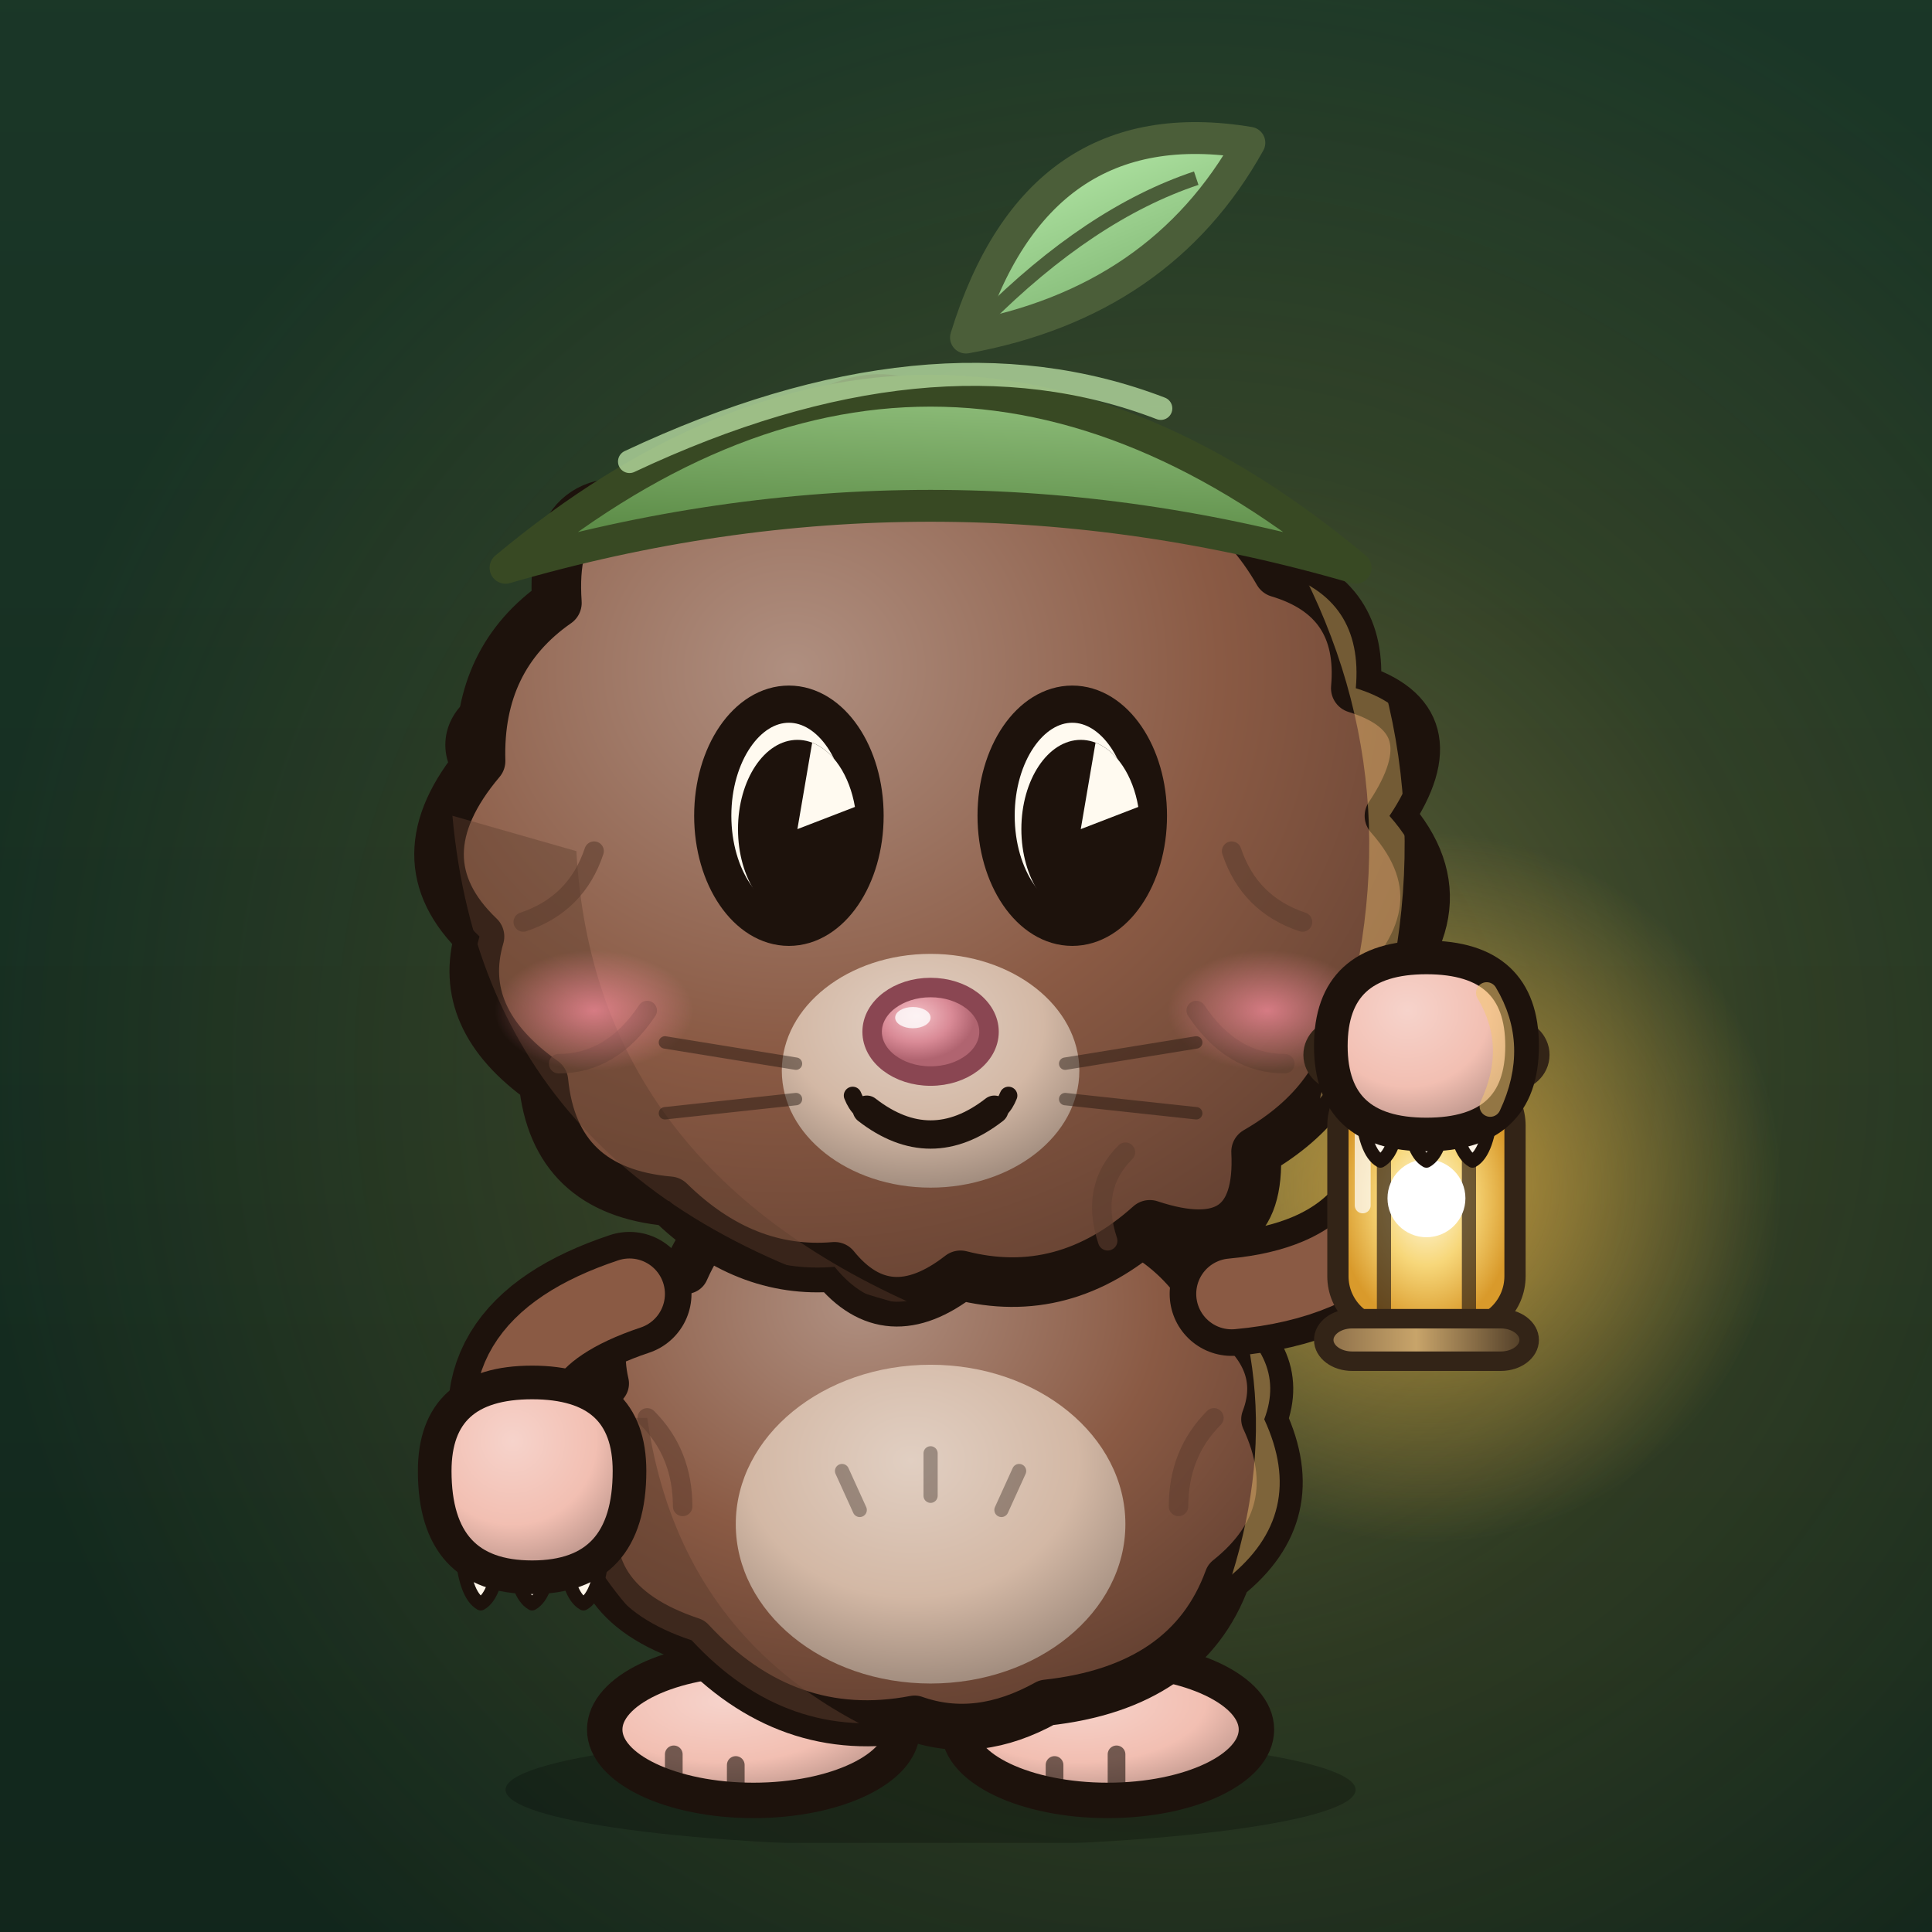
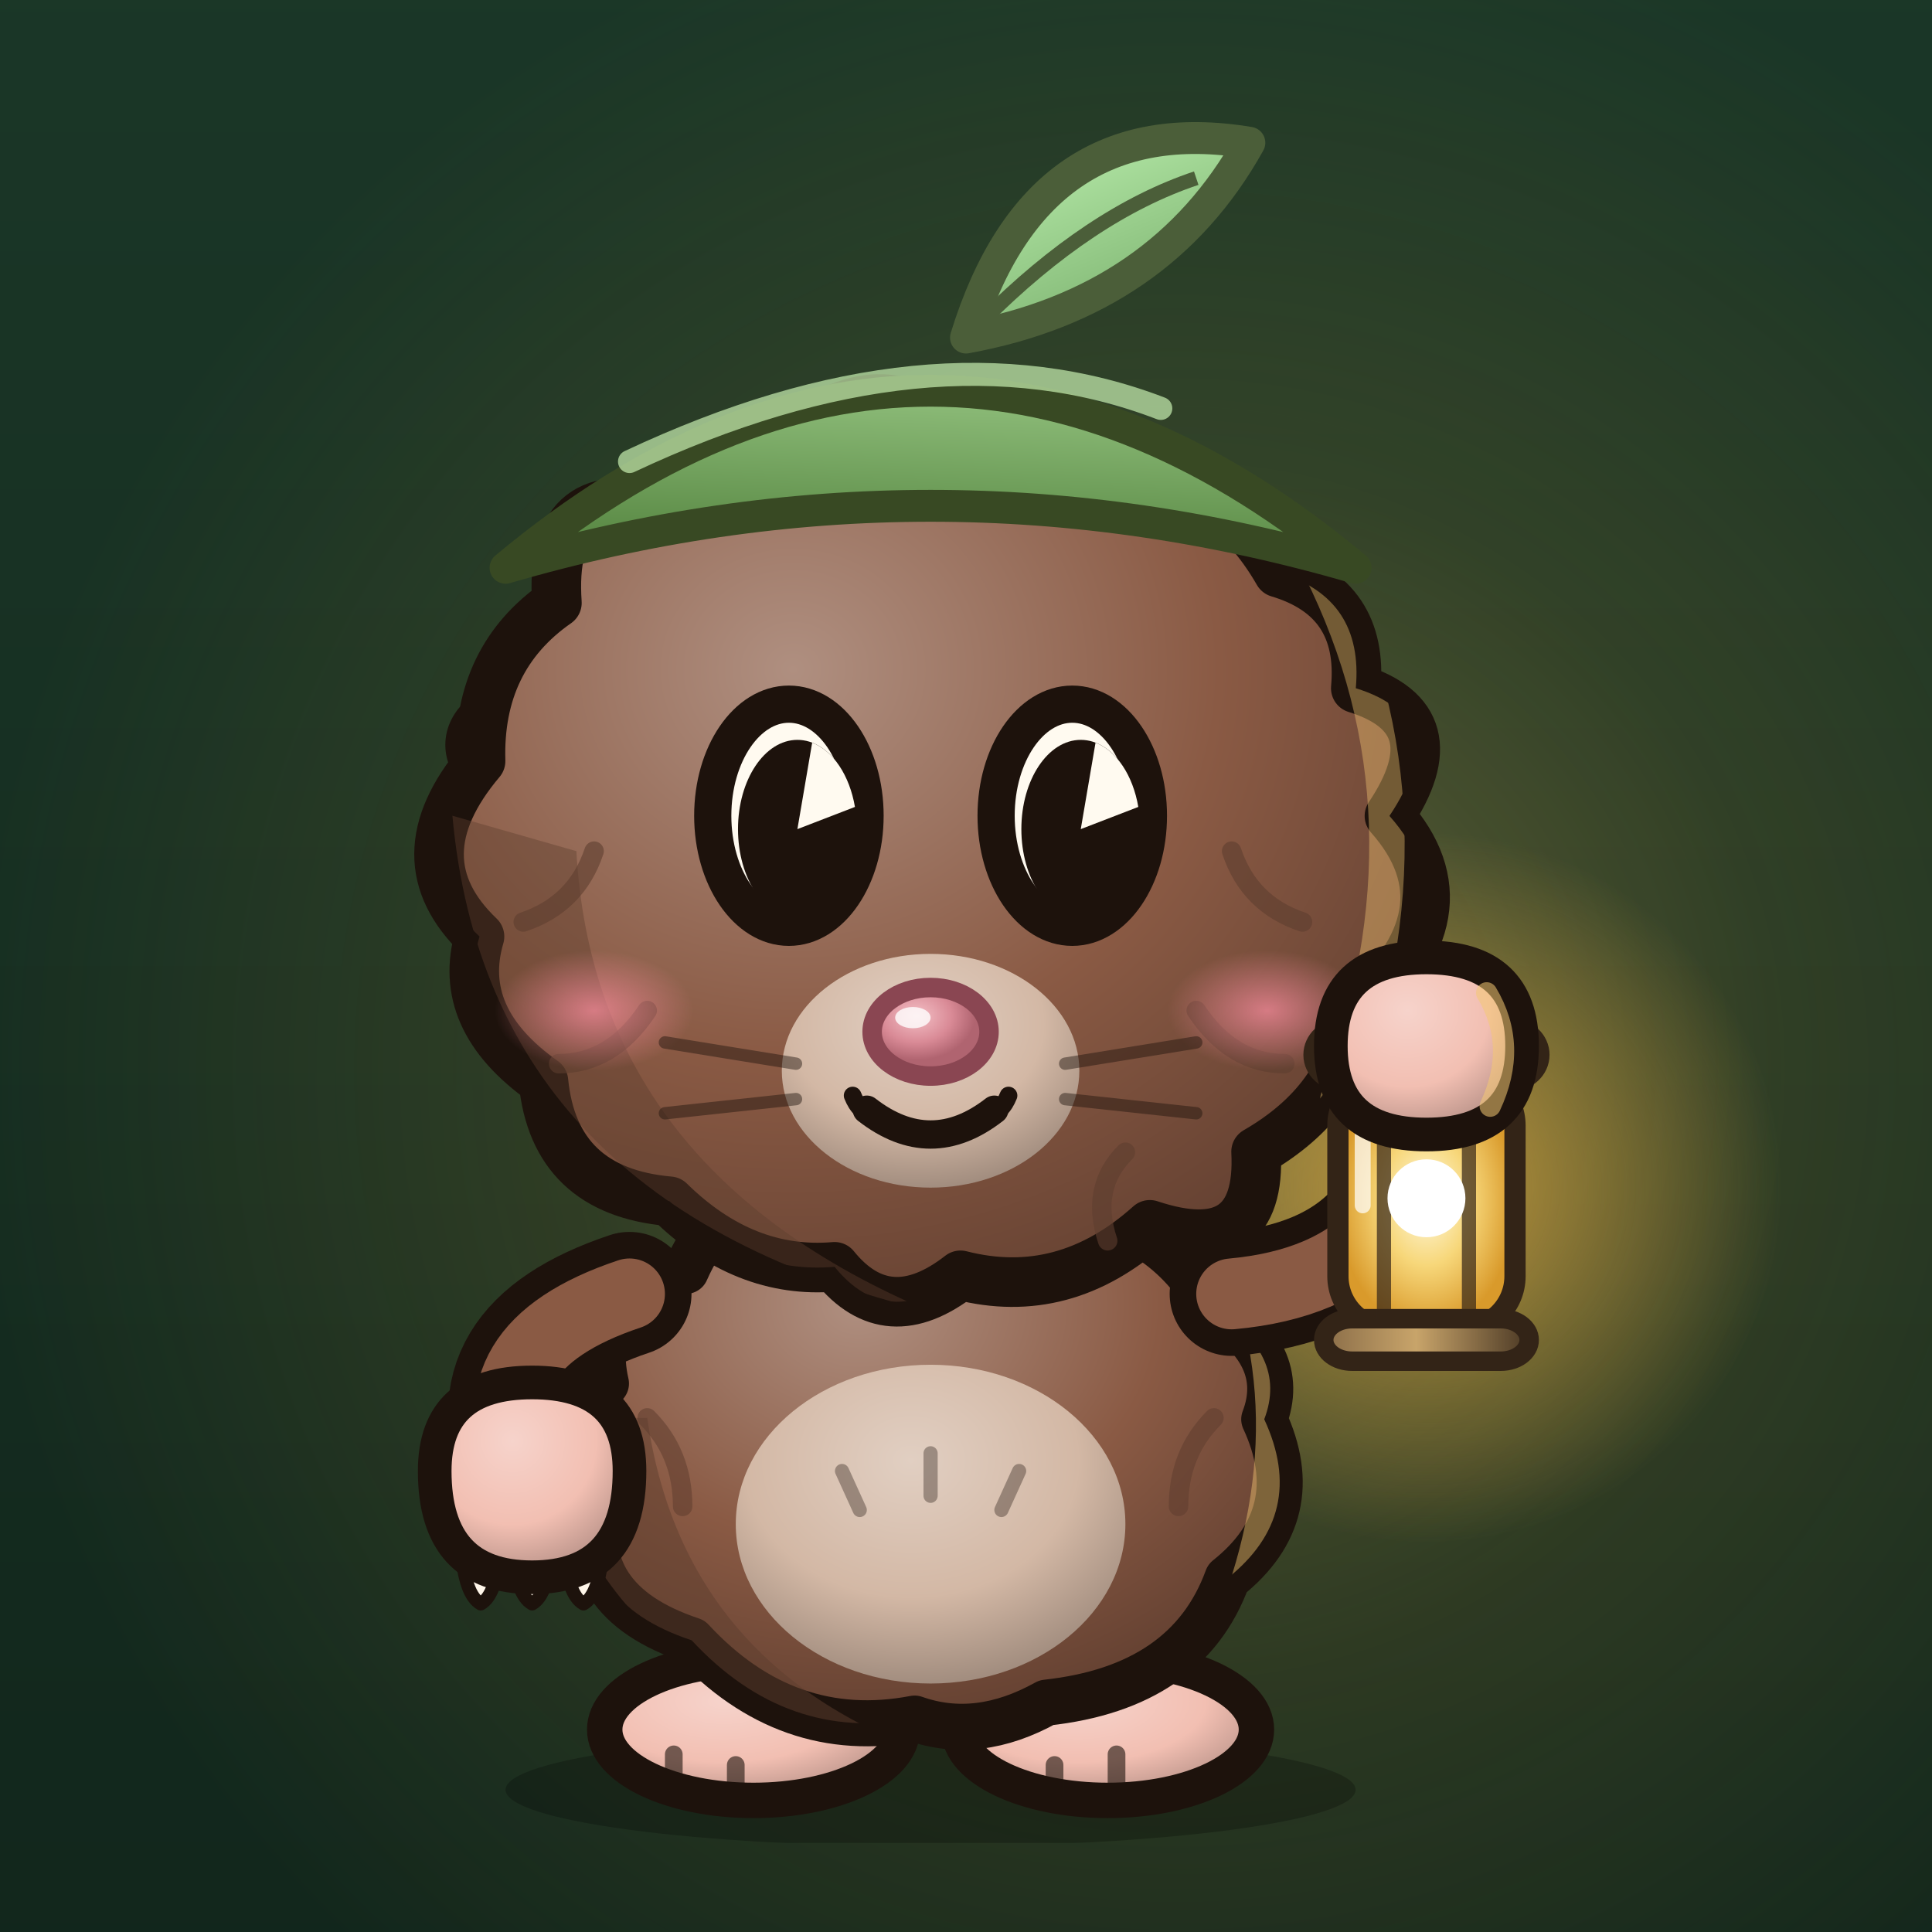
<svg xmlns="http://www.w3.org/2000/svg" viewBox="18 18 72 72">
  <defs>
    <linearGradient id="bg" x1="0" y1="1" x2="0" y2="0">
      <stop offset="0" stop-color="#0f2219" />
      <stop offset="1" stop-color="#1d3b2a" />
    </linearGradient>
    <radialGradient id="glow">
      <stop offset="0" stop-color="#ffd27a" stop-opacity=".35" />
      <stop offset=".5" stop-color="#f0b543" stop-opacity=".12" />
      <stop offset="1" stop-color="#f0b543" stop-opacity="0" />
    </radialGradient>
  </defs>
  <rect width="108" height="108" fill="url(#bg)" />
  <circle cx="62" cy="58" r="46" fill="url(#glow)" />
  <svg x="19.68" y="20.68" width="66" height="66" viewBox="0 0 100 100">
    <defs>
      <radialGradient id="dib0g">
        <stop offset="0" stop-color="#f0b543" stop-opacity=".7" />
        <stop offset="1" stop-color="#f0b543" stop-opacity="0" />
      </radialGradient>
      <radialGradient id="dib0h" cx="0.36" cy="0.3" r=".78">
        <stop offset="0" stop-color="#af8f80" />
        <stop offset=".55" stop-color="#8a5a44" />
        <stop offset="1" stop-color="#613f30" />
      </radialGradient>
      <radialGradient id="dib0b" cx="0.4" cy="0.25" r=".78">
        <stop offset="0" stop-color="#af8f80" />
        <stop offset=".55" stop-color="#8a5a44" />
        <stop offset="1" stop-color="#613f30" />
      </radialGradient>
      <radialGradient id="dib0c" cx="0.45" cy="0.3" r=".78">
        <stop offset="0" stop-color="#e1cfc2" />
        <stop offset=".55" stop-color="#d3b8a5" />
        <stop offset="1" stop-color="#948174" />
      </radialGradient>
      <radialGradient id="dib0p" cx="0.4" cy="0.3" r=".78">
        <stop offset="0" stop-color="#f6d3cb" />
        <stop offset=".55" stop-color="#f2bfb2" />
        <stop offset="1" stop-color="#a9867d" />
      </radialGradient>
      <radialGradient id="dib0n" cx=".38" cy=".32">
        <stop offset="0" stop-color="#f4c0c6" />
        <stop offset=".6" stop-color="#d98a96" />
        <stop offset="1" stop-color="#b06470" />
      </radialGradient>
      <radialGradient id="dib0k">
        <stop offset="0" stop-color="#ff8fa3" stop-opacity=".7" />
        <stop offset="1" stop-color="#ff8fa3" stop-opacity="0" />
      </radialGradient>
      <clipPath id="dib0B">
        <path d="M68.84 76.08 Q71.32 81.43 66.76 85.06 Q64.52 91.21 56.54 92.08 Q52.66 94.24 49.10 92.98 Q41.89 94.36 36.51 88.56 Q29.80 86.33 31.26 80.46 Q28.82 77.57 31.67 74.06 Q30.57 69.28 36.18 67.70 Q38.89 61.57 45.44 63.44 Q52.54 59.57 57.50 64.22 Q63.13 64.91 65.85 69.73 Q70.24 72.41 68.84 76.08 Z" />
      </clipPath>
      <clipPath id="dib0H">
        <path d="M75.91 42.01 Q80.74 47.45 73.99 53.25 Q73.34 58.11 68.38 60.97 Q68.70 67.20 62.38 65.10 Q57.53 69.45 51.69 67.95 Q47.57 71.16 44.58 67.47 Q39.48 67.91 35.26 63.77 Q28.75 63.20 28.14 56.99 Q23.16 53.46 24.53 48.82 Q19.93 44.43 24.59 38.91 Q24.42 33.10 28.90 29.98 Q28.43 23.03 34.67 24.62 Q37.48 20.29 41.46 21.33 Q46.57 16.36 50.99 20.02 Q57.10 18.34 60.68 22.12 Q66.54 22.88 69.64 28.27 Q74.47 29.71 74.01 34.80 Q79.58 36.53 75.91 42.01 Z" />
      </clipPath>
    </defs>
    <ellipse cx="50" cy="97" rx="24" ry="3.2" fill="#000" opacity=".24" />
    <circle cx="78" cy="63" r="20" fill="url(#dib0g)">
      <animate attributeName="r" values="18;21;18" dur="2.6s" repeatCount="indefinite" />
    </circle>
    <g>
      <animateTransform attributeName="transform" type="translate" values="0 0;0 -1.4;0 0" dur="3.2s" repeatCount="indefinite" calcMode="spline" keySplines=".45 0 .55 1;.45 0 .55 1" />
      <ellipse cx="40" cy="93.6" rx="8.4" ry="4" fill="url(#dib0p)" stroke="#1d120c" stroke-width="2" />
      <ellipse cx="60" cy="93.6" rx="8.4" ry="4" fill="url(#dib0p)" stroke="#1d120c" stroke-width="2" />
      <path d="M35.5 95 v1.6 M39 95.6 v1.6 M57 95.6 v1.6 M60.5 95 v1.6" stroke="#1d120c" stroke-width="1" stroke-linecap="round" opacity=".6" />
      <path d="M68.84 76.08 Q71.32 81.43 66.76 85.06 Q64.52 91.21 56.54 92.08 Q52.66 94.24 49.10 92.98 Q41.89 94.36 36.51 88.56 Q29.80 86.33 31.26 80.46 Q28.82 77.57 31.67 74.06 Q30.57 69.28 36.18 67.70 Q38.89 61.57 45.44 63.44 Q52.54 59.57 57.50 64.22 Q63.13 64.91 65.85 69.73 Q70.24 72.41 68.84 76.08 Z" fill="url(#dib0b)" stroke="#1d120c" stroke-width="2.6" stroke-linejoin="round" />
      <g clip-path="url(#dib0B)">
        <path d="M28 76 Q31 92 50 95 Q36 90 34 76 Z" fill="#5e3d2e" opacity=".5" />
        <path d="M67 66 Q72 77 66 90" stroke="#f4c872" stroke-width="1.8" fill="none" opacity=".45" stroke-linecap="round" />
      </g>
      <ellipse cx="50" cy="82" rx="11" ry="9" fill="url(#dib0c)" />
      <g stroke="#5e3d2e" stroke-width="1.1" fill="none" opacity=".55" stroke-linecap="round">
        <path d="M34 76 q2 2 2 5 M66 76 q-2 2 -2 5" />
      </g>
      <g stroke="#1d120c" stroke-width=".8" opacity=".35" stroke-linecap="round">
        <path d="M45 79 l1 2.2 M50 78 v2.4 M55 79 l-1 2.2" />
      </g>
      <ellipse cx="26.8" cy="38" rx="3.4" ry="2.8" fill="#5e3d2e" stroke="#1d120c" stroke-width="1.6" />
      <ellipse cx="73.2" cy="38" rx="3.4" ry="2.8" fill="#5e3d2e" stroke="#1d120c" stroke-width="1.6" />
      <path d="M75.91 42.01 Q80.74 47.45 73.99 53.25 Q73.34 58.11 68.38 60.97 Q68.70 67.20 62.38 65.10 Q57.53 69.45 51.69 67.95 Q47.57 71.16 44.58 67.47 Q39.48 67.91 35.26 63.77 Q28.75 63.20 28.14 56.99 Q23.16 53.46 24.53 48.82 Q19.93 44.43 24.59 38.91 Q24.42 33.10 28.90 29.98 Q28.43 23.03 34.67 24.62 Q37.48 20.29 41.46 21.33 Q46.57 16.36 50.99 20.02 Q57.10 18.34 60.68 22.12 Q66.54 22.88 69.64 28.27 Q74.47 29.71 74.01 34.80 Q79.58 36.53 75.91 42.01 Z" fill="url(#dib0h)" stroke="#1d120c" stroke-width="2.8" stroke-linejoin="round" />
      <g clip-path="url(#dib0H)">
        <path d="M23 42 Q25 64 50 70 Q31 62 30 44 Z" fill="#5e3d2e" opacity=".42" />
        <path d="M72 28 Q79 42 73 58" stroke="#f4c872" stroke-width="2" fill="none" opacity=".4" stroke-linecap="round" />
        <path d="M35 23 Q43 18 52 19" stroke="#ffffff" stroke-width="2" opacity=".22" fill="none" stroke-linecap="round" />
        <g stroke="#5e3d2e" stroke-width="1.1" fill="none" opacity=".6" stroke-linecap="round">
          <path d="M27 48 q3 -1 4 -4 M29 56 q3 0 5 -3 M71 48 q-3 -1 -4 -4 M70 56 q-3 0 -5 -3 M60 66 q-1 -3 1 -5" />
        </g>
      </g>
      <g transform="translate(42 42)">
        <g>
          <animateTransform attributeName="transform" type="scale" values="1 1;1 1;1 .1;1 1" keyTimes="0;.94;.97;1" dur="4.4s" repeatCount="indefinite" />
          <ellipse rx="4.3" ry="6.3" fill="#fffaf0" stroke="#1d120c" stroke-width="2.1" />
          <ellipse cx="0.48" cy="0.756" rx="3.354" ry="5.04" fill="#1d120c" />
          <path d="M0.48 0.756 L1.314 -4.126 A3.354 5.04 0 0 1 3.729 -0.497 Z" fill="#fffaf0" />
        </g>
      </g>
      <g transform="translate(58 42)">
        <g>
          <animateTransform attributeName="transform" type="scale" values="1 1;1 1;1 .1;1 1" keyTimes="0;.94;.97;1" dur="4.4s" repeatCount="indefinite" />
          <ellipse rx="4.3" ry="6.3" fill="#fffaf0" stroke="#1d120c" stroke-width="2.1" />
          <ellipse cx="0.48" cy="0.756" rx="3.354" ry="5.04" fill="#1d120c" />
          <path d="M0.48 0.756 L1.314 -4.126 A3.354 5.04 0 0 1 3.729 -0.497 Z" fill="#fffaf0" />
        </g>
      </g>
      <ellipse cx="31" cy="53" rx="5.6" ry="3.4" fill="url(#dib0k)" />
      <ellipse cx="69" cy="53" rx="5.6" ry="3.4" fill="url(#dib0k)" />
      <ellipse cx="50" cy="56.4" rx="8.4" ry="6.6" fill="url(#dib0c)" />
      <ellipse cx="50" cy="54.2" rx="3.3" ry="2.5" fill="url(#dib0n)" stroke="#8a4652" stroke-width="1.1" />
      <ellipse cx="49" cy="53.4" rx="1" ry=".6" fill="#fff" opacity=".8" />
      <path d="M46.4 58.6 Q50 61.4 53.6 58.6" stroke="#1d120c" stroke-width="1.6" fill="none" stroke-linecap="round" />
      <path d="M45.6 57.8 q.4 1 1.1 1 M54.4 57.8 q-.4 1 -1.1 1" stroke="#1d120c" stroke-width="1" fill="none" stroke-linecap="round" />
      <g stroke="#1d120c" stroke-width=".7" opacity=".45" stroke-linecap="round">
        <path d="M42.4 56 L35 54.8 M42.4 58 L35 58.8" />
        <path d="M57.6 56 L65 54.8 M57.6 58 L65 58.8" />
      </g>
      <g>
        <animateTransform attributeName="transform" type="rotate" values="-2 50 22;2 50 22;-2 50 22" dur="4s" repeatCount="indefinite" />
        <defs>
          <linearGradient id="dib0tl" gradientTransform="rotate(100 .5 .5)">
            <stop offset="0" stop-color="#8fbe7b" />
            <stop offset="1" stop-color="#53833e" />
          </linearGradient>
          <linearGradient id="dib0ts" gradientTransform="rotate(60 .5 .5)">
            <stop offset="0" stop-color="#b4e8a7" />
            <stop offset="1" stop-color="#79af6c" />
          </linearGradient>
        </defs>
        <path d="M26 28 Q50 8 74 28 Q50 21 26 28 Z" fill="url(#dib0tl)" stroke="#384923" stroke-width="1.8" stroke-linejoin="round" />
        <path d="M33 22 Q50 14 63 19" stroke="#c7f0b0" stroke-width="1.3" fill="none" opacity=".7" stroke-linecap="round" />
        <path d="M52 15 Q56 2 68 4 Q63 13 52 15 Z" fill="url(#dib0ts)" stroke="#4b5e39" stroke-width="1.8" stroke-linejoin="round" />
        <path d="M53 14 Q59 8 65 6" stroke="#4b5e39" stroke-width=".8" fill="none" />
      </g>
      <path d="M33 69 Q24 72 27 79" stroke="#1d120c" stroke-width="7" fill="none" stroke-linecap="round" />
      <path d="M33 69 Q24 72 27 79" stroke="#8a5a44" stroke-width="4" fill="none" stroke-linecap="round" />
      <g fill="#fff6ea" stroke="#1d120c" stroke-width=".75" stroke-linejoin="round">
        <path d="M23.5 83.4 Q23.7 86 24.6 86.5 Q25.5 86 25.7 83.4 Z" />
        <path d="M26.4 83.4 Q26.6 86 27.5 86.5 Q28.4 86 28.6 83.4 Z" />
        <path d="M29.3 83.4 Q29.5 86 30.4 86.5 Q31.3 86 31.5 83.4 Z" />
      </g>
      <path d="M22 79 Q22 74 27.5 74 Q33 74 33 79 Q33 85 27.5 85 Q22 85 22 79 Z" fill="url(#dib0p)" stroke="#1d120c" stroke-width="1.9" />
      <path d="M67 69 Q78 68 78 57" stroke="#1d120c" stroke-width="7" fill="none" stroke-linecap="round" />
      <path d="M67 69 Q78 68 78 57" stroke="#8a5a44" stroke-width="4" fill="none" stroke-linecap="round" />
      <g>
        <animateTransform attributeName="transform" type="rotate" values="-4 78 54;4 78 54;-4 78 54" dur="3.2s" repeatCount="indefinite" />
        <g transform="translate(-2 0)">
          <defs>
            <linearGradient id="dib0Lm" x1="0" x2="1">
              <stop offset="0" stop-color="#8a6d48" />
              <stop offset=".45" stop-color="#c8a46a" />
              <stop offset="1" stop-color="#4a3824" />
            </linearGradient>
            <radialGradient id="dib0La">
              <stop offset="0" stop-color="#fffbe6" />
              <stop offset=".5" stop-color="#f7d77a" />
              <stop offset="1" stop-color="#d99a2b" />
            </radialGradient>
          </defs>
          <rect x="75" y="56.5" width="10" height="14.5" rx="3" fill="url(#dib0La)" stroke="#332417" stroke-width="1.2" />
          <rect x="73.6" y="54" width="12.8" height="3" rx="1.6" fill="url(#dib0Lm)" stroke="#332417" stroke-width="1.1" />
          <rect x="74.2" y="70.4" width="11.6" height="2.4" rx="1.6" fill="url(#dib0Lm)" stroke="#332417" stroke-width="1.1" />
          <path d="M77.6 57 V70.4 M82.4 57 V70.4" stroke="#332417" stroke-width=".8" opacity=".7" />
          <circle cx="80" cy="63.6" r="2.2" fill="#fff" />
          <path d="M76.4 59 V64" stroke="#fff" stroke-width=".9" opacity=".7" stroke-linecap="round" />
        </g>
      </g>
-       <g fill="#fff6ea" stroke="#1d120c" stroke-width=".75" stroke-linejoin="round">
-         <path d="M74.3 58.4 Q74.5 61 75.4 61.5 Q76.3 61 76.5 58.4 Z" />
-         <path d="M76.9 58.4 Q77.1 61 78 61.5 Q78.9 61 79.1 58.4 Z" />
-         <path d="M79.5 58.4 Q79.7 61 80.6 61.5 Q81.5 61 81.7 58.4 Z" />
-       </g>
      <path d="M72.6 55 Q72.6 50 78 50 Q83.4 50 83.4 55 Q83.4 60 78 60 Q72.6 60 72.6 55 Z" fill="url(#dib0p)" stroke="#1d120c" stroke-width="1.9" />
      <path d="M81.4 52 Q83.2 55 81.6 58.4" stroke="#f4c872" stroke-width="1.2" fill="none" opacity=".55" stroke-linecap="round" />
    </g>
  </svg>
</svg>
